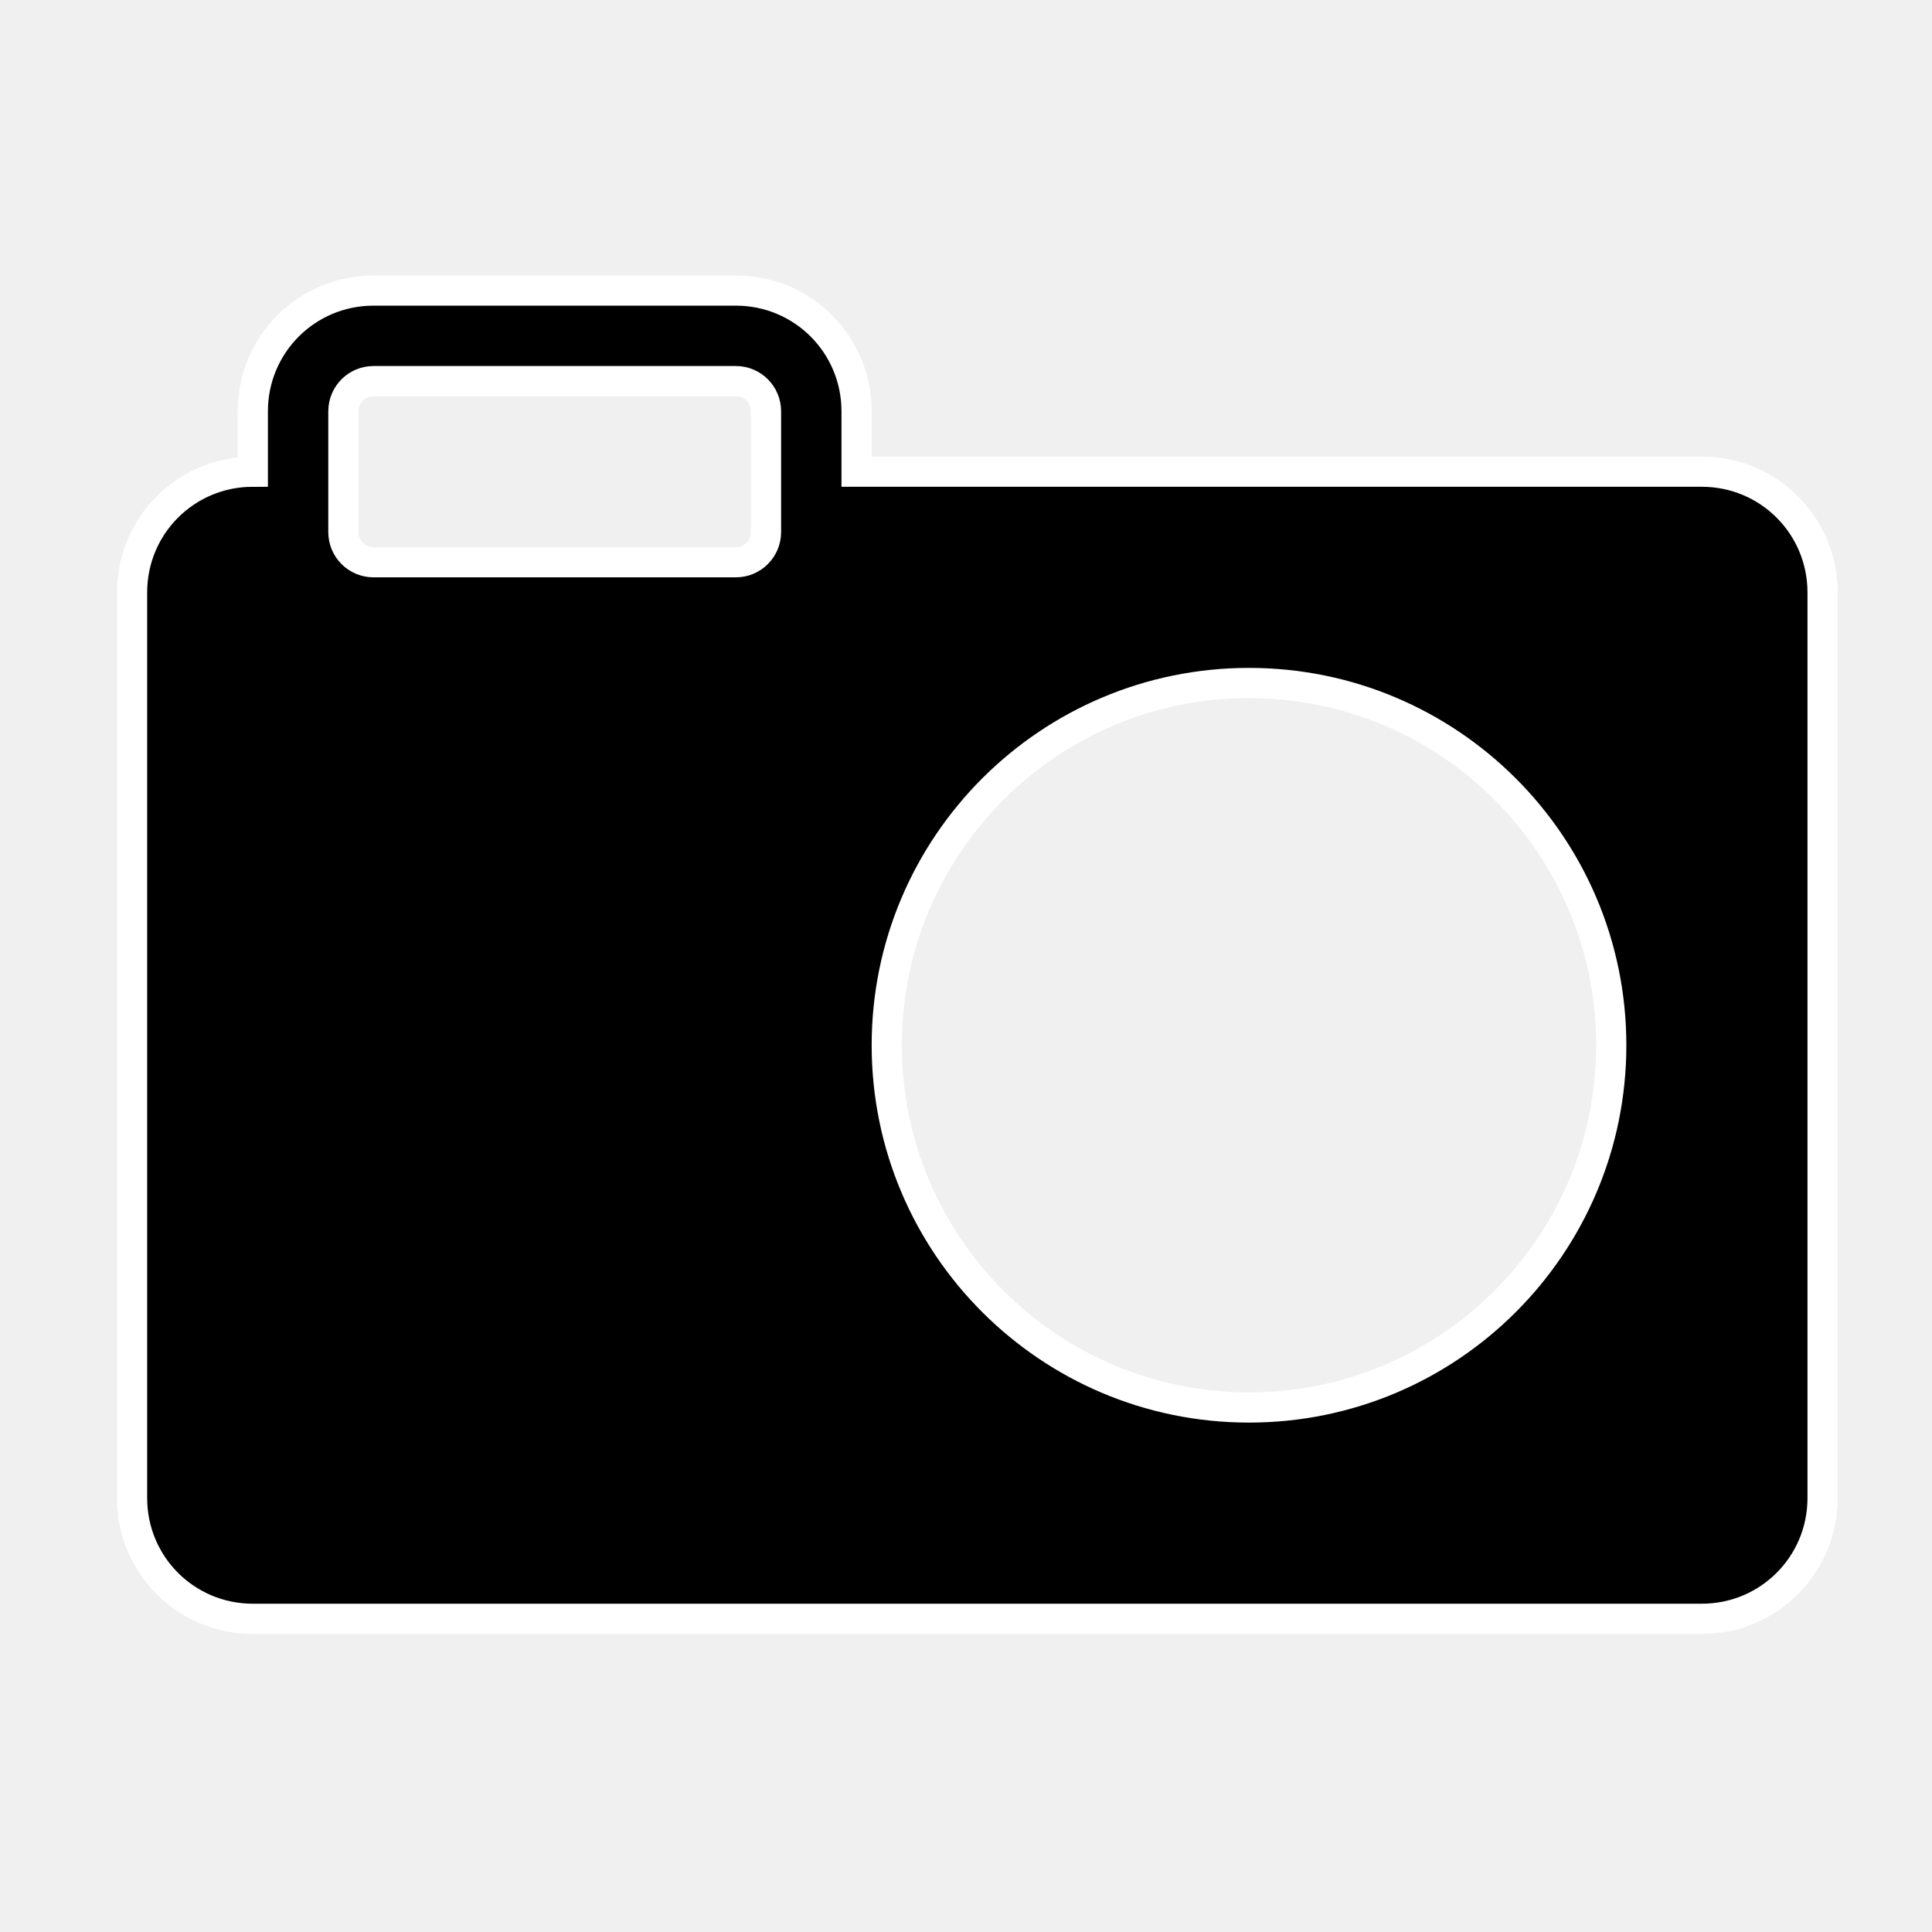
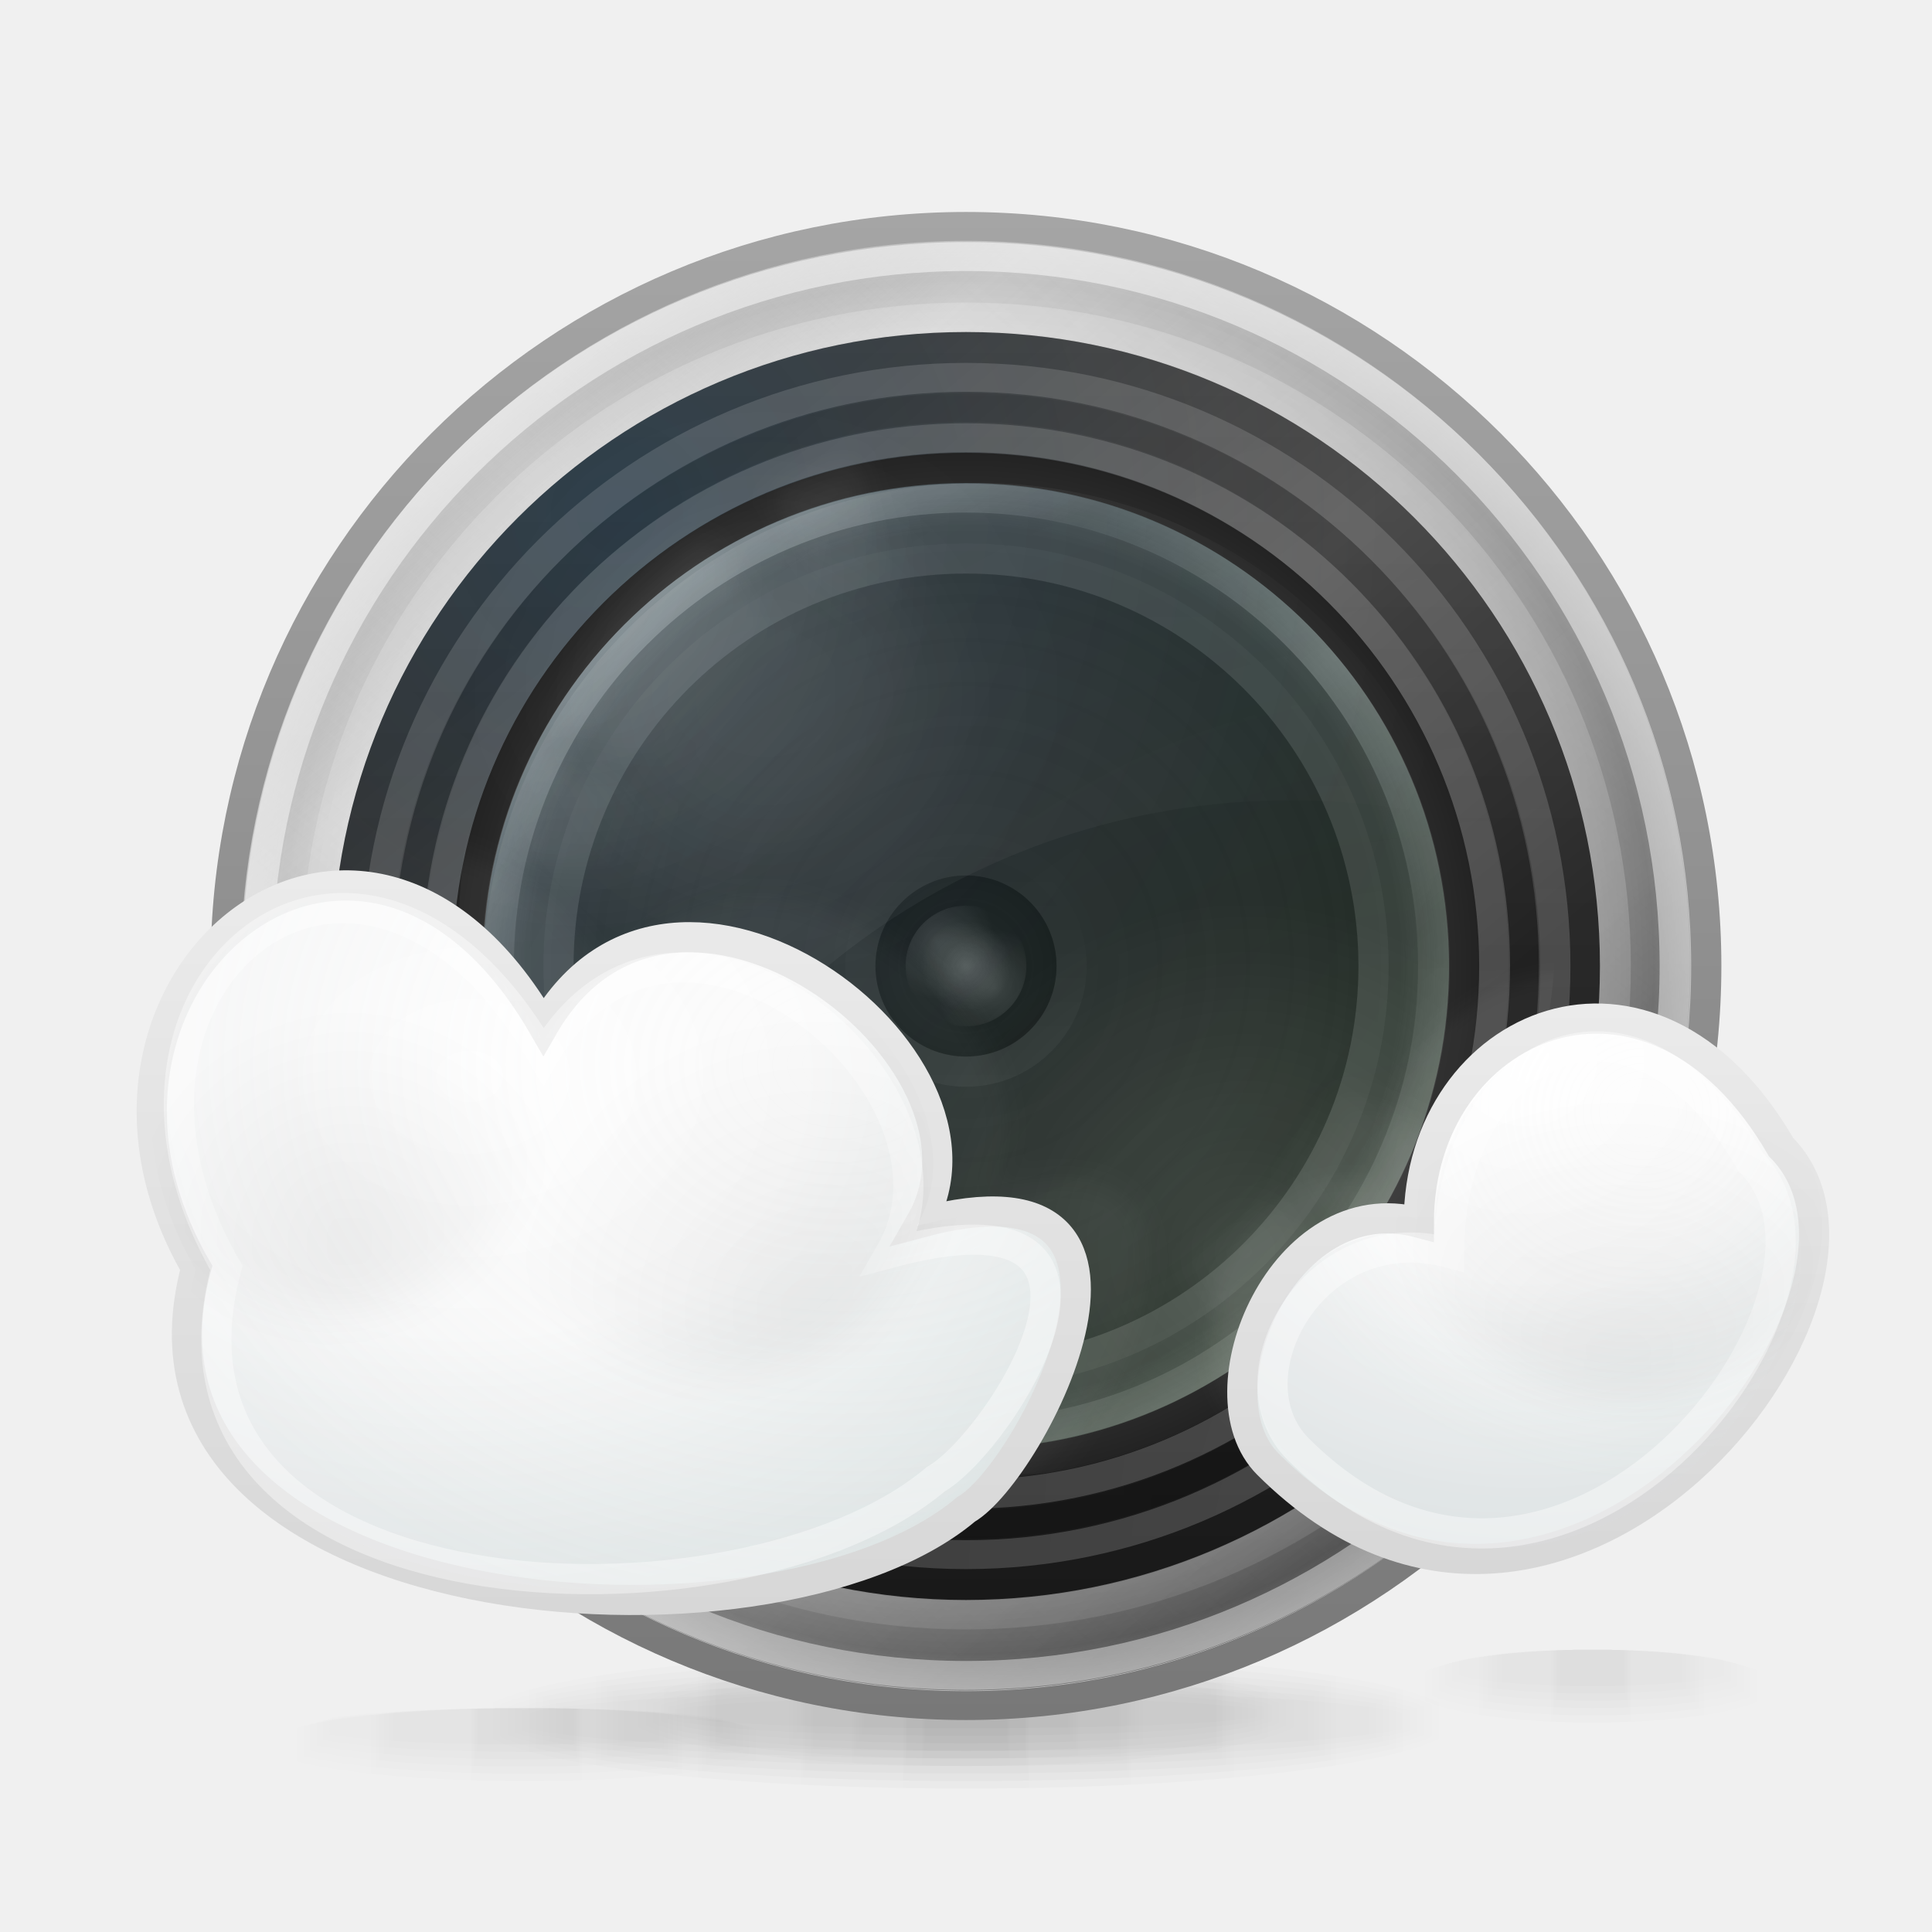
- <svg xmlns="http://www.w3.org/2000/svg" width="64px" height="64px" id="svg2888" version="1.1">
-   <defs id="defs2890">
-     </defs>
-   <g id="layer1">
-     <path style="fill:#000000;stroke:#ffffff" d="M 12.375 9.625 C 10.159 9.625 8.375 11.409 8.375 13.625 L 8.375 15.625 C 6.159 15.625 4.375 17.409 4.375 19.625 L 4.375 49.625 C 4.375 51.841 6.159 53.625 8.375 53.625 L 56.375 53.625 C 58.591 53.625 60.375 51.841 60.375 49.625 L 60.375 19.625 C 60.375 17.409 58.591 15.625 56.375 15.625 L 28.375 15.625 L 28.375 13.625 C 28.375 11.409 26.591 9.625 24.375 9.625 L 12.375 9.625 z M 12.375 12.625 L 24.375 12.625 C 24.929 12.625 25.375 13.071 25.375 13.625 L 25.375 17.625 C 25.375 18.179 24.929 18.625 24.375 18.625 L 12.375 18.625 C 11.821 18.625 11.375 18.179 11.375 17.625 L 11.375 13.625 C 11.375 13.071 11.821 12.625 12.375 12.625 z M 41.375 22.625 C 48.002 22.625 53.375 27.998 53.375 34.625 C 53.375 41.252 48.002 46.625 41.375 46.625 C 34.748 46.625 29.375 41.252 29.375 34.625 C 29.375 27.998 34.748 22.625 41.375 22.625 z " id="rect2898" />
+ <svg xmlns="http://www.w3.org/2000/svg" xmlns:xlink="http://www.w3.org/1999/xlink" height="64" width="64" version="1.1">
+   <defs>
+     <linearGradient id="linearGradient4056">
+       <stop stop-color="#ebebeb" offset="0" />
+       <stop stop-color="#d7d7d7" offset="1" />
+     </linearGradient>
+     <linearGradient id="linearGradient4058">
+       <stop stop-color="#000" stop-opacity="0.051" offset="0" />
+       <stop stop-color="#000" stop-opacity="0" offset="1" />
+     </linearGradient>
+     <linearGradient id="linearGradient4255">
+       <stop stop-color="#000" stop-opacity="0.012" offset="0" />
+       <stop stop-color="#000" stop-opacity="0.004" offset="0.8" />
+       <stop stop-color="#000" stop-opacity="0" offset="1" />
+     </linearGradient>
+     <linearGradient id="linearGradient4150">
+       <stop stop-color="#FFF" stop-opacity="0.137" offset="0" />
+       <stop stop-color="#FFF" stop-opacity="0" offset="1" />
+     </linearGradient>
+     <linearGradient id="linearGradient4024">
+       <stop stop-color="#FFF" stop-opacity="0" offset="0" />
+       <stop stop-color="#d9dddf" stop-opacity="0.196" offset="1" />
+     </linearGradient>
+     <linearGradient id="linearGradient3956">
+       <stop stop-color="#FFF" offset="0" />
+       <stop stop-color="#fafafa" offset="0.4" />
+       <stop stop-color="#d8e0e0" offset="1" />
+     </linearGradient>
+     <linearGradient id="linearGradient3881">
+       <stop stop-color="#000" stop-opacity="0.024" offset="0" />
+       <stop stop-color="#000" stop-opacity="0.008" offset="0.85" />
+       <stop stop-color="#000" stop-opacity="0" offset="1" />
+     </linearGradient>
+     <linearGradient id="linearGradient4104">
+       <stop stop-color="#FFF" stop-opacity="0.118" offset="0" />
+       <stop stop-color="#FFF" stop-opacity="0" offset="0.5" />
+       <stop stop-color="#FFF" stop-opacity="0" offset="1" />
+     </linearGradient>
+     <linearGradient id="linearGradient3897">
+       <stop stop-color="#FFF" stop-opacity="0.196" offset="0" />
+       <stop stop-color="#FFF" stop-opacity="0.137" offset="1" />
+     </linearGradient>
+     <linearGradient id="linearGradient3815" y2="212" gradientUnits="userSpaceOnUse" x2="158.9" y1="47" x1="158.9">
+       <stop stop-color="#373737" offset="0" />
+       <stop stop-color="#191919" offset="1" />
+     </linearGradient>
+     <radialGradient id="radialGradient3871" gradientUnits="userSpaceOnUse" cy="206.35" cx="182.31" gradientTransform="matrix(2.023493,1.1574411e-8,-1.0586926e-8,2.209974,-186.5922,-242.594)" r="75.956">
+       <stop stop-color="#000" stop-opacity="0.255" offset="0" />
+       <stop stop-color="#000" stop-opacity="0.098" offset="1" />
+     </radialGradient>
+     <radialGradient id="radialGradient3903" xlink:href="#linearGradient3897" gradientUnits="userSpaceOnUse" cy="207.25" cx="183.21" gradientTransform="matrix(2.047013,-7.6327576e-8,6.9815798e-8,2.235665,-191.8207,-248.9241)" r="75.962" />
+     <radialGradient id="radialGradient3911" xlink:href="#linearGradient3897" gradientUnits="userSpaceOnUse" cy="210.08" cx="186.03" gradientTransform="matrix(2.121036,-3.4347468e-8,3.1416349e-8,2.31645,-208.5501,-269.1315)" r="75.978" />
+     <radialGradient id="radialGradient3931" gradientUnits="userSpaceOnUse" cy="159.55" cx="135.55" gradientTransform="matrix(0.9999998,0,0,1.092715,-30.0459,-44.83819)" r="75.5">
+       <stop stop-color="#000" offset="0" />
+       <stop stop-color="#cdcdcd" offset="0.85" />
+       <stop stop-color="#bebebe" offset="1" />
+     </radialGradient>
+     <linearGradient id="linearGradient3941" y2="47" gradientUnits="userSpaceOnUse" x2="181" y1="212" x1="30">
+       <stop stop-color="#000" stop-opacity="0" offset="0" />
+       <stop stop-color="#e1e1e1" stop-opacity="0.176" offset="0.35" />
+       <stop stop-color="#FFF" stop-opacity="0.294" offset="0.55" />
+       <stop stop-color="#e1e1e1" stop-opacity="0.098" offset="0.75" />
+       <stop stop-color="#000" stop-opacity="0" offset="1" />
+     </linearGradient>
+     <linearGradient id="linearGradient3957" y2="47" gradientUnits="userSpaceOnUse" x2="30" y1="212" x1="181">
+       <stop stop-color="#000" stop-opacity="0.843" offset="0" />
+       <stop stop-color="#646464" stop-opacity="0" offset="0.75" />
+       <stop stop-color="#FFF" stop-opacity="0.824" offset="1" />
+     </linearGradient>
+     <radialGradient id="radialGradient3967" gradientUnits="userSpaceOnUse" cy="129.5" cx="105.5" gradientTransform="matrix(1,0,0,1.092715,0,-12.00662)" r="75.5">
+       <stop stop-color="#3c3c3c" offset="0" />
+       <stop stop-color="#323232" offset="0.85" />
+       <stop stop-color="#232323" offset="1" />
+     </radialGradient>
+     <radialGradient id="radialGradient3979" gradientUnits="userSpaceOnUse" cy="129.5" cx="105.5" gradientTransform="matrix(1,0,0,1.092715,0,-12.00662)" r="75.5">
+       <stop stop-color="#FFF" offset="0" />
+       <stop stop-color="#FFF" stop-opacity="0" offset="0.95" />
+       <stop stop-color="#FFF" stop-opacity="0.176" offset="1" />
+     </radialGradient>
+     <linearGradient id="linearGradient3991" y2="47" gradientUnits="userSpaceOnUse" x2="30" y1="212" x1="181">
+       <stop stop-color="#000" stop-opacity="0" offset="0" />
+       <stop stop-color="#FFF" stop-opacity="0" offset="0.3" />
+       <stop stop-color="#FFF" stop-opacity="0.118" offset="0.55" />
+       <stop stop-color="#FFF" stop-opacity="0" offset="0.8" />
+       <stop stop-color="#000" stop-opacity="0" offset="1" />
+     </linearGradient>
+     <linearGradient id="linearGradient4069" y2="209.34" gradientUnits="userSpaceOnUse" x2="47.166" y1="45.067" x1="47.166">
+       <stop stop-color="#373737" offset="0" />
+       <stop stop-color="#3c3c3c" offset="1" />
+     </linearGradient>
+     <radialGradient id="radialGradient4071" gradientUnits="userSpaceOnUse" cy="129.5" cx="105.5" gradientTransform="matrix(1,0,0,1.092715,0,-12.00662)" r="75.5">
+       <stop stop-color="#2d2d2d" offset="0" />
+       <stop stop-color="#232323" offset="0.75" />
+       <stop stop-color="#1e1e1e" offset="1" />
+     </radialGradient>
+     <linearGradient id="linearGradient4089" y2="212" gradientUnits="userSpaceOnUse" x2="181" y1="47" x1="181">
+       <stop stop-color="#282828" offset="0" />
+       <stop stop-color="#323232" offset="1" />
+     </linearGradient>
+     <radialGradient id="radialGradient4097" gradientUnits="userSpaceOnUse" cy="129.5" cx="105.5" gradientTransform="matrix(1,0,0,1.092715,0,-12.00662)" r="75.5">
+       <stop stop-color="#232323" offset="0" />
+       <stop stop-color="#191919" offset="1" />
+     </radialGradient>
+     <radialGradient id="radialGradient4110" xlink:href="#linearGradient4104" gradientUnits="userSpaceOnUse" cy="184.75" cx="160.08" gradientTransform="matrix(1.457167,0,0,1.592268,-84.12591,-115.9216)" r="75.5" />
+     <radialGradient id="radialGradient4120" xlink:href="#linearGradient4104" gradientUnits="userSpaceOnUse" cy="112.68" cx="88.683" gradientTransform="matrix(1.457167,0,0,1.592268,-84.12591,-115.9216)" r="75.5" />
+     <radialGradient id="radialGradient4130" gradientUnits="userSpaceOnUse" cy="129.5" cx="105.5" gradientTransform="matrix(1,0,0,1.092715,0,-12.00662)" r="75.5">
+       <stop stop-color="#FFF" stop-opacity="0" offset="0" />
+       <stop stop-color="#FFF" stop-opacity="0.039" offset="0.9" />
+       <stop stop-color="#FFF" stop-opacity="0.176" offset="1" />
+     </radialGradient>
+     <linearGradient id="linearGradient4142" y2="212.55" gradientUnits="userSpaceOnUse" x2="181.51" y1="46.446" x1="29.493">
+       <stop stop-color="#FFF" stop-opacity="0.392" offset="0" />
+       <stop stop-color="#FFF" stop-opacity="0.059" offset="0.3" />
+       <stop stop-color="#FFF" stop-opacity="0.196" offset="0.5" />
+       <stop stop-color="#FFF" stop-opacity="0.059" offset="0.7" />
+       <stop stop-color="#FFF" stop-opacity="0.157" offset="1" />
+     </linearGradient>
+     <linearGradient id="linearGradient3887" y2="226.54" xlink:href="#linearGradient3881" spreadMethod="reflect" gradientUnits="userSpaceOnUse" x2="174.05" y1="226.54" x1="127.57" />
+     <radialGradient id="radialGradient3962" xlink:href="#linearGradient3956" gradientUnits="userSpaceOnUse" cy="179.44" cx="60.271" gradientTransform="matrix(0.4375638,0,0,0.3381396,-10.8178,166.982)" r="63.202" />
+     <radialGradient id="radialGradient4030" xlink:href="#linearGradient4024" gradientUnits="userSpaceOnUse" cy="146.18" cx="99.384" gradientTransform="matrix(0.3888289,0,0,0.3004783,-10.82541,183.324)" r="63.202" />
+     <radialGradient id="radialGradient4038" xlink:href="#linearGradient3956" gradientUnits="userSpaceOnUse" cy="144.03" cx="198.93" gradientTransform="matrix(0.4949411,0,0,0.4590681,-47.90745,161.0089)" r="39.529" />
+     <radialGradient id="radialGradient4042" xlink:href="#linearGradient4024" gradientUnits="userSpaceOnUse" cy="142.62" cx="216.68" gradientTransform="matrix(0.3312292,0,0,0.307222,-17.34253,185.0073)" r="39.529" />
+     <clipPath id="clipPath4106" clipPathUnits="userSpaceOnUse">
+       <path d="M181,129.5a75.5,82.5,0,1,1,-151,0,75.5,82.5,0,1,1,151,0z" fill-rule="evenodd" transform="matrix(0.9933775,0,0,0.909091,23.19868,10.27271)" fill="#FFF" />
+     </clipPath>
+     <clipPath id="clipPath4110" clipPathUnits="userSpaceOnUse">
+       <path d="M181,129.5a75.5,82.5,0,1,1,-151,0,75.5,82.5,0,1,1,151,0z" fill-rule="evenodd" transform="matrix(0.9933775,0,0,0.909091,23.19868,10.27271)" fill="#FFF" />
+     </clipPath>
+     <filter id="filter4134" color-interpolation-filters="sRGB">
+       <feGaussianBlur stdDeviation="1.681" />
+     </filter>
+     <filter id="filter4142" color-interpolation-filters="sRGB">
+       <feGaussianBlur stdDeviation="1.144" />
+     </filter>
+     <radialGradient id="radialGradient4156" xlink:href="#linearGradient4150" gradientUnits="userSpaceOnUse" cy="161.72" cx="144.4" gradientTransform="matrix(0.9705636,0,0,1.06055,1.385519,-11.38071)" r="75.5" />
+     <radialGradient id="radialGradient4160" xlink:href="#linearGradient4150" gradientUnits="userSpaceOnUse" cy="99.834" cx="68.768" gradientTransform="matrix(0.9705636,0,0,1.06055,1.385519,-11.38071)" r="75.5" />
+     <radialGradient id="radialGradient4182" gradientUnits="userSpaceOnUse" cy="129.5" cx="105.5" gradientTransform="matrix(1,0,0,1.092715,0,-12.00662)" r="75.5">
+       <stop stop-color="#FFF" stop-opacity="0.176" offset="0" />
+       <stop stop-color="#FFF" stop-opacity="0" offset="1" />
+     </radialGradient>
+     <radialGradient id="radialGradient4198" gradientUnits="userSpaceOnUse" cy="157.02" cx="133.77" gradientTransform="matrix(3.138525,0,0,3.429513,-237.8322,-328.7142)" r="75.5">
+       <stop stop-color="#00b0fa" stop-opacity="0" offset="0" />
+       <stop stop-color="#00b0fa" stop-opacity="0.02" offset="0.35" />
+       <stop stop-color="#00affa" stop-opacity="0.098" offset="1" />
+     </radialGradient>
+     <radialGradient id="radialGradient4204" gradientUnits="userSpaceOnUse" cy="109.87" cx="85.658" gradientTransform="matrix(3.138525,0,0,3.429513,-237.8322,-328.7142)" r="75.5">
+       <stop stop-color="#1bfa00" stop-opacity="0" offset="0" />
+       <stop stop-color="#1dfa00" stop-opacity="0" offset="0.35" />
+       <stop stop-color="#1dfa00" stop-opacity="0.059" offset="1" />
+     </radialGradient>
+     <radialGradient id="radialGradient4227" gradientUnits="userSpaceOnUse" cy="75.507" cx="63.943" gradientTransform="matrix(1.215909,0,0,1.328642,-13.80597,-29.82073)" r="75.5">
+       <stop stop-color="#0093fa" stop-opacity="0.118" offset="0" />
+       <stop stop-color="#FFF" stop-opacity="0" offset="1" />
+     </radialGradient>
+     <radialGradient id="radialGradient4246" gradientUnits="userSpaceOnUse" cy="55.007" cx="32.013" gradientTransform="matrix(0.4328378,0,0,0.4322309,2.582056,184.4434)" r="75.5">
+       <stop stop-color="#FFF" stop-opacity="0.098" offset="0" />
+       <stop stop-color="#FFF" stop-opacity="0" offset="1" />
+     </radialGradient>
+     <linearGradient id="linearGradient4261" y2="237" xlink:href="#linearGradient4255" spreadMethod="reflect" gradientUnits="userSpaceOnUse" x2="73" y1="237" x1="55.114" />
+     <linearGradient id="linearGradient4293" y2="230.5" xlink:href="#linearGradient4255" spreadMethod="reflect" gradientUnits="userSpaceOnUse" x2="225" y1="230.5" x1="210.41" />
+     <linearGradient id="linearGradient4323" y2="212.47" gradientUnits="userSpaceOnUse" x2="54.721" y1="46.534" x1="54.721">
+       <stop stop-color="#FFF" stop-opacity="0.196" offset="0" />
+       <stop stop-color="#FFF" stop-opacity="0.098" offset="1" />
+     </linearGradient>
+     <radialGradient id="radialGradient4064" xlink:href="#linearGradient4058" gradientUnits="userSpaceOnUse" cy="176.39" cx="105.13" gradientTransform="matrix(1.401721,0,0,1.516147,-41.65537,-89.76293)" r="24.5" />
+     <radialGradient id="radialGradient4068" xlink:href="#linearGradient4058" gradientUnits="userSpaceOnUse" cy="174.79" cx="97.933" gradientTransform="matrix(1.085649,0,0,1.174273,-9.277272,-28.8066)" r="24.5" />
+     <filter id="filter4110" height="1.231" width="1.25" color-interpolation-filters="sRGB" y="-0.115" x="-0.125">
+       <feGaussianBlur stdDeviation="2.548" />
+     </filter>
+     <filter id="filter4114" height="1.231" width="1.25" color-interpolation-filters="sRGB" y="-0.115" x="-0.125">
+       <feGaussianBlur stdDeviation="2.548" />
+     </filter>
+     <radialGradient id="radialGradient4121" xlink:href="#linearGradient4058" gradientUnits="userSpaceOnUse" cy="178.05" cx="96.824" gradientTransform="matrix(1.401721,0,0,1.516147,-41.65537,-89.76293)" r="24.5" />
+     <filter id="filter4123" height="1.231" width="1.25" color-interpolation-filters="sRGB" y="-0.116" x="-0.125">
+       <feGaussianBlur stdDeviation="2.552" />
+     </filter>
+     <radialGradient id="radialGradient4165" gradientUnits="userSpaceOnUse" cy="125.75" cx="125.25" gradientTransform="matrix(1,0,0,0.9660194,0,4.273058)" r="64.375">
+       <stop stop-color="#FFF" stop-opacity="0" offset="0" />
+       <stop stop-color="#FFF" stop-opacity="0" offset="0.7" />
+       <stop stop-color="#FFF" stop-opacity="0.059" offset="1" />
+     </radialGradient>
+     <filter id="filter4183" color-interpolation-filters="sRGB">
+       <feGaussianBlur stdDeviation="1.898" />
+     </filter>
+     <filter id="filter4258" height="1.826" width="1.854" color-interpolation-filters="sRGB" y="-0.413" x="-0.427">
+       <feGaussianBlur stdDeviation="5.162" />
+     </filter>
+     <clipPath id="clipPath4323" clipPathUnits="userSpaceOnUse">
+       <path fill="#FFF" d="M17,175c-22.424-38.84,22.07-77.18,47-34,17.912-31.02,64.64,5.4,51.6,28,37.92-10.16,16.43,32.79,7.4,38-26.867,22.74-119.05,16.7-106-32z" />
+     </clipPath>
+     <clipPath id="clipPath4330" clipPathUnits="userSpaceOnUse">
+       <path fill="#FFF" d="M70.845,160.54c-15.671-5.07-25.127,22.68-16.897,32.61,33.844,40.83,76.802-23.53,59.982-43.82-15.079-31.51-43.085-16.68-43.085,11.21z" />
+     </clipPath>
+     <linearGradient id="linearGradient4342" y2="212.42" gradientUnits="userSpaceOnUse" x2="52.052" y1="46.577" x1="52.052">
+       <stop stop-color="#FFF" stop-opacity="0.49" offset="0" />
+       <stop stop-color="#FFF" stop-opacity="0.392" offset="1" />
+     </linearGradient>
+     <linearGradient id="linearGradient4047" y2="213.68" gradientUnits="userSpaceOnUse" x2="31.541" y1="45.316" x1="31.541">
+       <stop stop-color="#a5a5a5" offset="0" />
+       <stop stop-color="#787878" offset="1" />
+     </linearGradient>
+     <linearGradient id="linearGradient4064" y2="245.5" xlink:href="#linearGradient4056" gradientUnits="userSpaceOnUse" x2="4.527" y1="220.83" x1="4.527" />
+     <linearGradient id="linearGradient4072" y2="244.14" xlink:href="#linearGradient4056" gradientUnits="userSpaceOnUse" x2="40.654" y1="225.24" x1="40.654" />
+   </defs>
+   <g transform="translate(0,-192)">
+     <path d="M174,226.54a46.433,12.456,0,1,1,-92.866,0,46.433,12.456,0,1,1,92.866,0z" fill-rule="evenodd" transform="matrix(0.3499665,0,0,0.1806388,-12.64417,208.0773)" fill="url(#linearGradient3887)" />
+     <path d="M174,226.54a46.433,12.456,0,1,1,-92.866,0,46.433,12.456,0,1,1,92.866,0z" fill-rule="evenodd" transform="matrix(0.3445824,0,0,0.1605678,-11.95733,212.6243)" fill="url(#linearGradient3887)" />
+     <path d="M174,226.54a46.433,12.456,0,1,1,-92.866,0,46.433,12.456,0,1,1,92.866,0z" fill-rule="evenodd" transform="matrix(0.3391983,0,0,0.1404969,-11.2705,217.1712)" fill="url(#linearGradient3887)" />
+     <path d="M174,226.54a46.433,12.456,0,1,1,-92.866,0,46.433,12.456,0,1,1,92.866,0z" fill-rule="evenodd" transform="matrix(0.3338142,0,0,0.1204259,-10.58367,221.7182)" fill="url(#linearGradient3887)" />
+     <path d="M174,226.54a46.433,12.456,0,1,1,-92.866,0,46.433,12.456,0,1,1,92.866,0z" fill-rule="evenodd" transform="matrix(0.3284301,0,0,0.1003549,-9.896834,226.2652)" fill="url(#linearGradient3887)" />
+     <path d="M174,226.54a46.433,12.456,0,1,1,-92.866,0,46.433,12.456,0,1,1,92.866,0z" fill-rule="evenodd" transform="matrix(0.323046,0,0,0.08028391,-9.210001,230.8122)" fill="url(#linearGradient3887)" />
+     <path d="M174,226.54a46.433,12.456,0,1,1,-92.866,0,46.433,12.456,0,1,1,92.866,0z" fill-rule="evenodd" transform="matrix(0.2422845,0,0,0.1404969,1.0925,216.9212)" fill="url(#linearGradient3887)" />
+     <path d="M174,226.54a46.433,12.456,0,1,1,-92.866,0,46.433,12.456,0,1,1,92.866,0z" fill-rule="evenodd" transform="matrix(0.2369004,0,0,0.1204259,1.779333,221.4682)" fill="url(#linearGradient3887)" />
+     <path d="M174,226.54a46.433,12.456,0,1,1,-92.866,0,46.433,12.456,0,1,1,92.866,0z" fill-rule="evenodd" transform="matrix(0.2315163,0,0,0.1003549,2.466166,226.0152)" fill="url(#linearGradient3887)" />
+     <path d="M174,226.54a46.433,12.456,0,1,1,-92.866,0,46.433,12.456,0,1,1,92.866,0z" fill-rule="evenodd" transform="matrix(0.2261322,0,0,0.08028391,3.153,230.5621)" fill="url(#linearGradient3887)" />
+     <path d="M174,226.54a46.433,12.456,0,1,1,-92.866,0,46.433,12.456,0,1,1,92.866,0z" fill-rule="evenodd" transform="matrix(0.2207481,0,0,0.06021294,3.839833,235.1091)" fill="url(#linearGradient3887)" />
+     <path d="M174,226.54a46.433,12.456,0,1,1,-92.866,0,46.433,12.456,0,1,1,92.866,0z" fill-rule="evenodd" transform="matrix(0.215364,0,0,0.04014196,4.526667,239.6561)" fill="url(#linearGradient3887)" />
+     <path d="M181,129.5a75.5,82.5,0,1,1,-151,0,75.5,82.5,0,1,1,151,0z" fill-rule="evenodd" transform="matrix(0.3245033,0,0,0.2969697,-2.235099,185.5424)" stroke="url(#linearGradient4047)" stroke-miterlimit="4" stroke-dasharray="none" stroke-width="3.221" fill="url(#radialGradient3931)" />
+     <path d="M181,129.5a75.5,82.5,0,1,1,-151,0,75.5,82.5,0,1,1,151,0z" fill-rule="evenodd" transform="matrix(0.3178808,0,0,0.2909091,-1.536424,186.3273)" fill="url(#linearGradient3941)" />
+     <path d="M181,129.5a75.5,82.5,0,1,1,-151,0,75.5,82.5,0,1,1,151,0z" fill-rule="evenodd" transform="matrix(0.3178808,0,0,0.2909091,-1.536424,186.3273)" fill="url(#linearGradient3957)" />
+     <path d="M181,129.5a75.5,82.5,0,1,1,-151,0,75.5,82.5,0,1,1,151,0z" fill-rule="evenodd" transform="matrix(0.3178808,0,0,0.2909091,-1.536424,186.3273)" fill="url(#radialGradient3979)" />
+     <path d="M181,129.5a75.5,82.5,0,1,1,-151,0,75.5,82.5,0,1,1,151,0z" transform="matrix(0.3112583,0,0,0.2848485,-0.8377484,187.1121)" stroke="url(#linearGradient4342)" stroke-dasharray="none" stroke-miterlimit="4" stroke-width="3.358" fill="none" />
+     <path d="M181,129.5a75.5,82.5,0,1,1,-151,0,75.5,82.5,0,1,1,151,0z" transform="matrix(0.2847682,0,0,0.2606061,1.956954,190.2515)" stroke="url(#linearGradient4323)" stroke-dasharray="none" stroke-miterlimit="4" stroke-width="3.671" fill="none" />
+     <path d="M181,129.5a75.5,82.5,0,1,1,-151,0,75.5,82.5,0,1,1,151,0z" fill-rule="evenodd" transform="matrix(0.2781457,0,0,0.2545455,2.655629,191.0364)" fill="url(#linearGradient3815)" />
+     <path d="M181,129.5a75.5,82.5,0,1,1,-151,0,75.5,82.5,0,1,1,151,0z" fill-rule="evenodd" transform="matrix(0.2781457,0,0,0.2545455,2.655629,191.0364)" fill="url(#radialGradient4227)" />
+     <path d="M181,129.5a75.5,82.5,0,1,1,-151,0,75.5,82.5,0,1,1,151,0z" transform="matrix(0.2582781,0,0,0.2363636,4.751656,193.3909)" stroke="url(#radialGradient3903)" stroke-dasharray="none" stroke-miterlimit="4" stroke-width="4.047" fill="none" />
+     <path d="M181,129.5a75.5,82.5,0,1,1,-151,0,75.5,82.5,0,1,1,151,0z" transform="matrix(0.2450331,0,0,0.2242424,6.149007,194.9606)" stroke="url(#radialGradient3871)" stroke-dasharray="none" stroke-miterlimit="4" stroke-width="4.266" fill="none" />
+     <path d="M181,129.5a75.5,82.5,0,1,1,-151,0,75.5,82.5,0,1,1,151,0z" transform="matrix(0.2317881,0,0,0.2121212,7.546358,196.5303)" stroke="url(#radialGradient3911)" stroke-dasharray="none" stroke-miterlimit="4" stroke-width="4.51" fill="none" />
+     <path d="M181,129.5a75.5,82.5,0,1,1,-151,0,75.5,82.5,0,1,1,151,0z" fill-rule="evenodd" transform="matrix(0.2781457,0,0,0.2545455,2.655629,191.0364)" fill="url(#linearGradient3991)" />
+     <path d="M181,129.5a75.5,82.5,0,1,1,-151,0,75.5,82.5,0,1,1,151,0z" fill-rule="evenodd" transform="matrix(0.2251656,0,0,0.2060606,8.245033,197.3151)" fill="url(#radialGradient3967)" />
+     <path d="M181,129.5a75.5,82.5,0,1,1,-151,0,75.5,82.5,0,1,1,151,0z" fill-rule="evenodd" transform="matrix(0.1854305,0,0,0.169697,12.43709,202.0242)" fill="url(#linearGradient4069)" />
+     <path d="M181,129.5a75.5,82.5,0,1,1,-151,0,75.5,82.5,0,1,1,151,0z" fill-rule="evenodd" transform="matrix(0.1721854,0,0,0.1575758,13.83444,203.5939)" fill="url(#radialGradient4071)" />
+     <path d="M181,129.5a75.5,82.5,0,1,1,-151,0,75.5,82.5,0,1,1,151,0z" fill-rule="evenodd" transform="matrix(0.05298013,0,0,0.04848485,26.4106,217.7212)" fill="url(#linearGradient4089)" />
+     <path d="M181,129.5a75.5,82.5,0,1,1,-151,0,75.5,82.5,0,1,1,151,0z" fill-rule="evenodd" transform="matrix(0.0397351,0,0,0.03636364,27.80795,219.2909)" fill="url(#radialGradient4097)" />
+     <path d="M181,129.5a75.5,82.5,0,1,1,-151,0,75.5,82.5,0,1,1,151,0z" fill-rule="evenodd" transform="matrix(0.01986755,0,0,0.01818182,29.90397,221.6455)" fill="url(#radialGradient4182)" />
+     <path d="M181,129.5a75.5,82.5,0,1,1,-151,0,75.5,82.5,0,1,1,151,0z" fill-rule="evenodd" transform="matrix(0.02649007,0,0,0.02424242,29.2053,220.8606)" fill="url(#radialGradient4156)" />
+     <path d="M181,129.5a75.5,82.5,0,1,1,-151,0,75.5,82.5,0,1,1,151,0z" fill-rule="evenodd" transform="matrix(0.02649007,0,0,0.02424242,29.2053,220.8606)" fill="url(#radialGradient4160)" />
+     <path d="M181,129.5a75.5,82.5,0,1,1,-151,0,75.5,82.5,0,1,1,151,0z" fill-rule="evenodd" transform="matrix(0.2119205,0,0,0.1939394,9.642384,198.8849)" fill="url(#radialGradient4110)" />
+     <path d="M181,129.5a75.5,82.5,0,1,1,-151,0,75.5,82.5,0,1,1,151,0z" fill-rule="evenodd" transform="matrix(0.2119205,0,0,0.1939394,9.642384,198.8849)" fill="url(#radialGradient4120)" />
+     <path d="M181,129.5a75.5,82.5,0,1,1,-151,0,75.5,82.5,0,1,1,151,0z" fill-rule="evenodd" transform="matrix(0.2119205,0,0,0.1939394,9.642384,198.8849)" fill="url(#radialGradient4130)" />
+     <path d="M181,129.5a75.5,82.5,0,1,1,-151,0,75.5,82.5,0,1,1,151,0z" transform="matrix(0.205298,0,0,0.1878788,10.34106,199.6697)" stroke="url(#linearGradient4142)" stroke-dasharray="none" stroke-miterlimit="4" stroke-width="5.092" fill="none" />
+     <path d="M181,129.5a75.5,82.5,0,1,1,-151,0,75.5,82.5,0,1,1,151,0z" fill-rule="evenodd" transform="matrix(0.2119205,0,0,0.1939394,9.642384,198.8849)" fill="url(#radialGradient4198)" />
+     <path d="M181,129.5a75.5,82.5,0,1,1,-151,0,75.5,82.5,0,1,1,151,0z" fill-rule="evenodd" transform="matrix(0.2119205,0,0,0.1939394,9.642384,198.8849)" fill="url(#radialGradient4204)" />
+     <path fill-rule="evenodd" fill="url(#radialGradient4246)" d="M32.449,208c-9.085,0-16.449,7.35-16.449,16.43,0,4.02,1.45,7.71,3.859,10.57,3.188-9.58,12.235-16.49,22.898-16.49,1.801,0,3.554,0.2,5.243,0.58-2.22-6.45-8.339-11.09-15.551-11.09z" />
+     <path d="M106.25,63.562c-3.9,1.318-7.638,2.999-11.188,4.969l9.658,17.469c2.51-1.398,5.17-2.536,7.94-3.469l-6.41-18.969zm-20.094,10.876c-8.402,6.573-15.219,15.072-19.781,24.843l18.094,8.439c3.221-6.9,8.064-12.89,14-17.532l-12.313-15.75zm-21.656,29.222c-1.645,4.28-2.874,8.78-3.625,13.43l19.75,3.22c0.53-3.29,1.398-6.46,2.563-9.5l-18.688-7.15zm107,44.65c-1.97,4.22-4.54,8.1-7.59,11.53l14.97,13.28c4.33-4.87,7.95-10.39,10.74-16.37l-18.12-8.44zm-9.56,13.63c-3.32,3.31-7.12,6.17-11.28,8.4l9.43,17.6c5.91-3.17,11.31-7.15,16-11.85l-14.15-14.15z" fill-rule="evenodd" transform="matrix(0.2466225,0,0,0.2472142,2.110527,191.4128)" filter="url(#filter4183)" fill="url(#radialGradient4165)" />
+     <path d="M118,108a14.5,15,0,1,1,-29,0,14.5,15,0,1,1,29,0z" fill-rule="evenodd" fill-opacity="0.059" transform="matrix(0.4176292,0,0,0.4032427,-17.84672,171.3999)" filter="url(#filter4258)" fill="#FFF" />
+     <path d="M73,237a18,10,0,1,1,-36,0,18,10,0,1,1,36,0z" fill-rule="evenodd" transform="matrix(0.4709929,0,0,0.1209728,-8.520133,221.1197)" fill="url(#linearGradient4261)" />
+     <path d="M73,237a18,10,0,1,1,-36,0,18,10,0,1,1,36,0z" fill-rule="evenodd" transform="matrix(0.4575359,0,0,0.1088755,-7.780001,223.8658)" fill="url(#linearGradient4261)" />
+     <path d="M73,237a18,10,0,1,1,-36,0,18,10,0,1,1,36,0z" fill-rule="evenodd" transform="matrix(0.444079,0,0,0.09677825,-7.039869,226.6119)" fill="url(#linearGradient4261)" />
+     <path d="M73,237a18,10,0,1,1,-36,0,18,10,0,1,1,36,0z" fill-rule="evenodd" transform="matrix(0.4306221,0,0,0.08468097,-6.299738,229.358)" fill="url(#linearGradient4261)" />
+     <path d="M73,237a18,10,0,1,1,-36,0,18,10,0,1,1,36,0z" fill-rule="evenodd" transform="matrix(0.4171651,0,0,0.07258369,-5.559606,232.1041)" fill="url(#linearGradient4261)" />
+     <path d="M73,237a18,10,0,1,1,-36,0,18,10,0,1,1,36,0z" fill-rule="evenodd" transform="matrix(0.4037082,0,0,0.06048641,-4.819475,234.8501)" fill="url(#linearGradient4261)" />
+     <path d="M225,230.5a14.5,3.5,0,1,1,-29,0,14.5,3.5,0,1,1,29,0z" fill-rule="evenodd" transform="matrix(0.4176291,0,0,0.3456366,-35.16161,168.1855)" fill="url(#linearGradient4293)" />
+     <path d="M225,230.5a14.5,3.5,0,1,1,-29,0,14.5,3.5,0,1,1,29,0z" fill-rule="evenodd" transform="matrix(0.4009239,0,0,0.311073,-31.64518,176.0314)" fill="url(#linearGradient4293)" />
+     <path d="M225,230.5a14.5,3.5,0,1,1,-29,0,14.5,3.5,0,1,1,29,0z" fill-rule="evenodd" transform="matrix(0.3842188,0,0,0.2765093,-28.12874,183.8774)" fill="url(#linearGradient4293)" />
+     <path d="M225,230.5a14.5,3.5,0,1,1,-29,0,14.5,3.5,0,1,1,29,0z" fill-rule="evenodd" transform="matrix(0.3675136,0,0,0.2419456,-24.6123,191.7233)" fill="url(#linearGradient4293)" />
+     <path d="M225,230.5a14.5,3.5,0,1,1,-29,0,14.5,3.5,0,1,1,29,0z" fill-rule="evenodd" transform="matrix(0.3508085,0,0,0.207382,-21.09587,199.5693)" fill="url(#linearGradient4293)" />
+     <path d="M225,230.5a14.5,3.5,0,1,1,-29,0,14.5,3.5,0,1,1,29,0z" fill-rule="evenodd" transform="matrix(0.3341033,0,0,0.1728183,-17.57943,207.4152)" fill="url(#linearGradient4293)" />
+     <path opacity="0.04" d="M27,170c-22.424-38.84,22.07-77.18,47-34,17.912-31.02,64.64,5.4,51.6,28,37.92-10.16,16.43,32.79,7.4,38-26.87,22.74-119.05,16.7-106-32z" clip-path="url(#clipPath4106)" transform="matrix(0.2422249,0,0,0.2419456,2.366531,191.7233)" filter="url(#filter4134)" fill="#FFF" />
+     <path opacity="0.04" d="M179,163c-18.55-4.97-29.74,22.26-20,32,40.06,40.06,90.91-23.09,71-43-17.85-30.92-51-16.36-51,11z" clip-path="url(#clipPath4110)" transform="matrix(0.2422249,0,0,0.2419456,2.366531,191.7233)" filter="url(#filter4142)" fill="#FFF" />
+     <path d="M6.5,234c-5.431-9.4,5.461-18.45,11.5-8,4.339-7.51,15.66,1.03,12.5,6.5,9.186-2.46,3.688,8.24,1.5,9.5-6.508,5.5-28.661,3.78-25.5-8z" stroke="url(#linearGradient4064)" fill="url(#radialGradient3962)" />
+     <path d="M47,232.5c-4.493-1.2-7.36,5.64-5,8,9.704,9.69,21.823-5.68,17-10.5-4.324-7.48-12-4.12-12,2.5z" stroke="url(#linearGradient4072)" fill="url(#radialGradient4038)" />
+     <path d="M7,234c-5.431-9.4,4.961-17.95,11-7.5,4.339-7.51,15.16,1.03,12,6.5,9.186-2.46,3.688,7.24,1.5,8.5-6.508,5.5-27.661,4.28-24.5-7.5z" fill="url(#radialGradient4030)" />
+     <path d="M47.5,233c-4.493-1.2-7.36,4.64-5,7,9.704,9.69,20.823-4.68,16-9.5-4.324-7.48-11-4.12-11,2.5z" fill="url(#radialGradient4042)" />
+     <path d="M7.5,234c-5.431-9.4,4.461-17.45,10.5-7,4.339-7.51,14.66,1.03,11.5,6.5,9.186-2.46,3.688,6.24,1.5,7.5-6.508,5.5-26.661,4.78-23.5-7z" stroke-opacity="0.392" stroke="#FFF" fill="none" />
+     <path d="M48,233.5c-4.493-1.2-7.36,4.14-5,6.5,8.667,8.67,19.298-5.2,15-9.5-3.992-6.91-10-3.62-10,3z" stroke-opacity="0.392" stroke="#FFF" fill="none" />
+     <g fill-rule="evenodd" transform="matrix(0.2422249,0,0,0.2419456,2.366531,191.7233)" clip-path="url(#clipPath4323)">
+       <path d="M119,158.5a24.5,26.5,0,1,1,-49,0,24.5,26.5,0,1,1,49,0z" transform="matrix(1.22449,0,0,1.113207,-27.71428,-16.94339)" filter="url(#filter4110)" fill="url(#radialGradient4064)" />
+       <path d="M119,158.5a24.5,26.5,0,1,1,-49,0,24.5,26.5,0,1,1,49,0z" transform="matrix(1.183674,0,0,1.132076,-76.85715,-28.43396)" filter="url(#filter4114)" fill="url(#radialGradient4068)" />
+     </g>
+     <path d="M119,158.5a24.5,26.5,0,1,1,-49,0,24.5,26.5,0,1,1,49,0z" clip-path="url(#clipPath4330)" fill-rule="evenodd" transform="matrix(0.2867152,0,0,0.2373806,26.62362,194.2615)" filter="url(#filter4123)" fill="url(#radialGradient4121)" />
  </g>
</svg>
